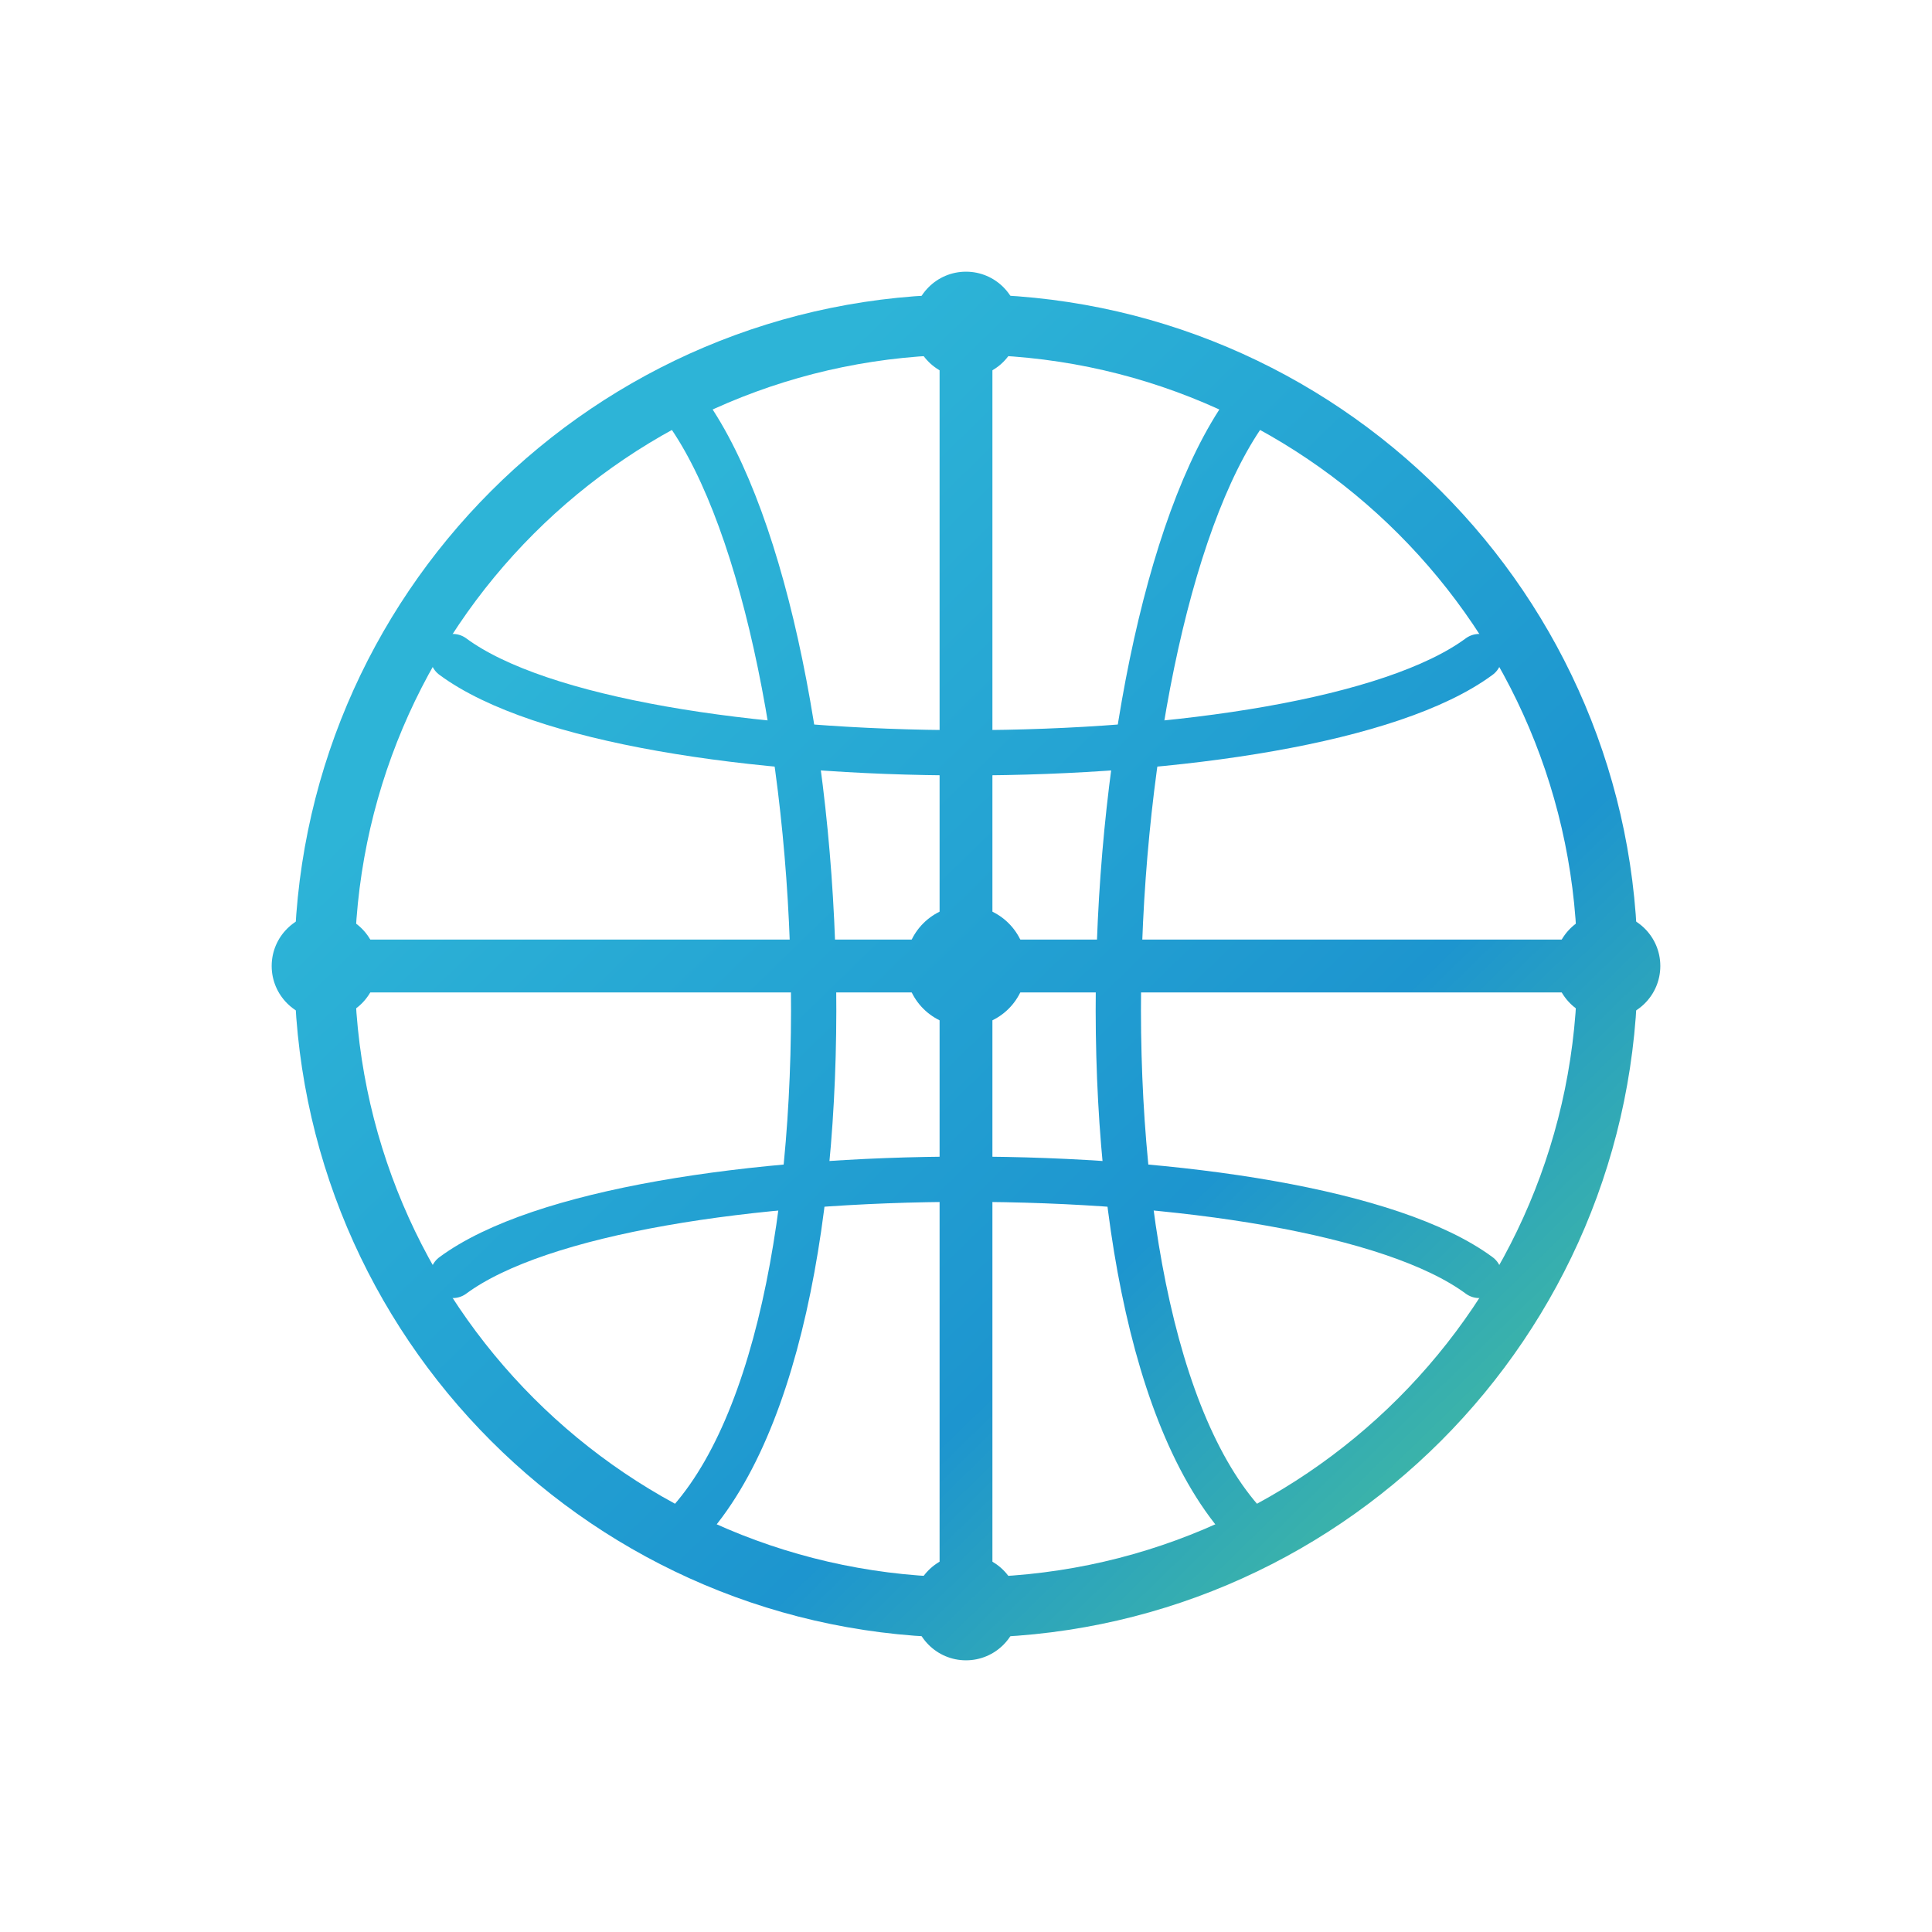
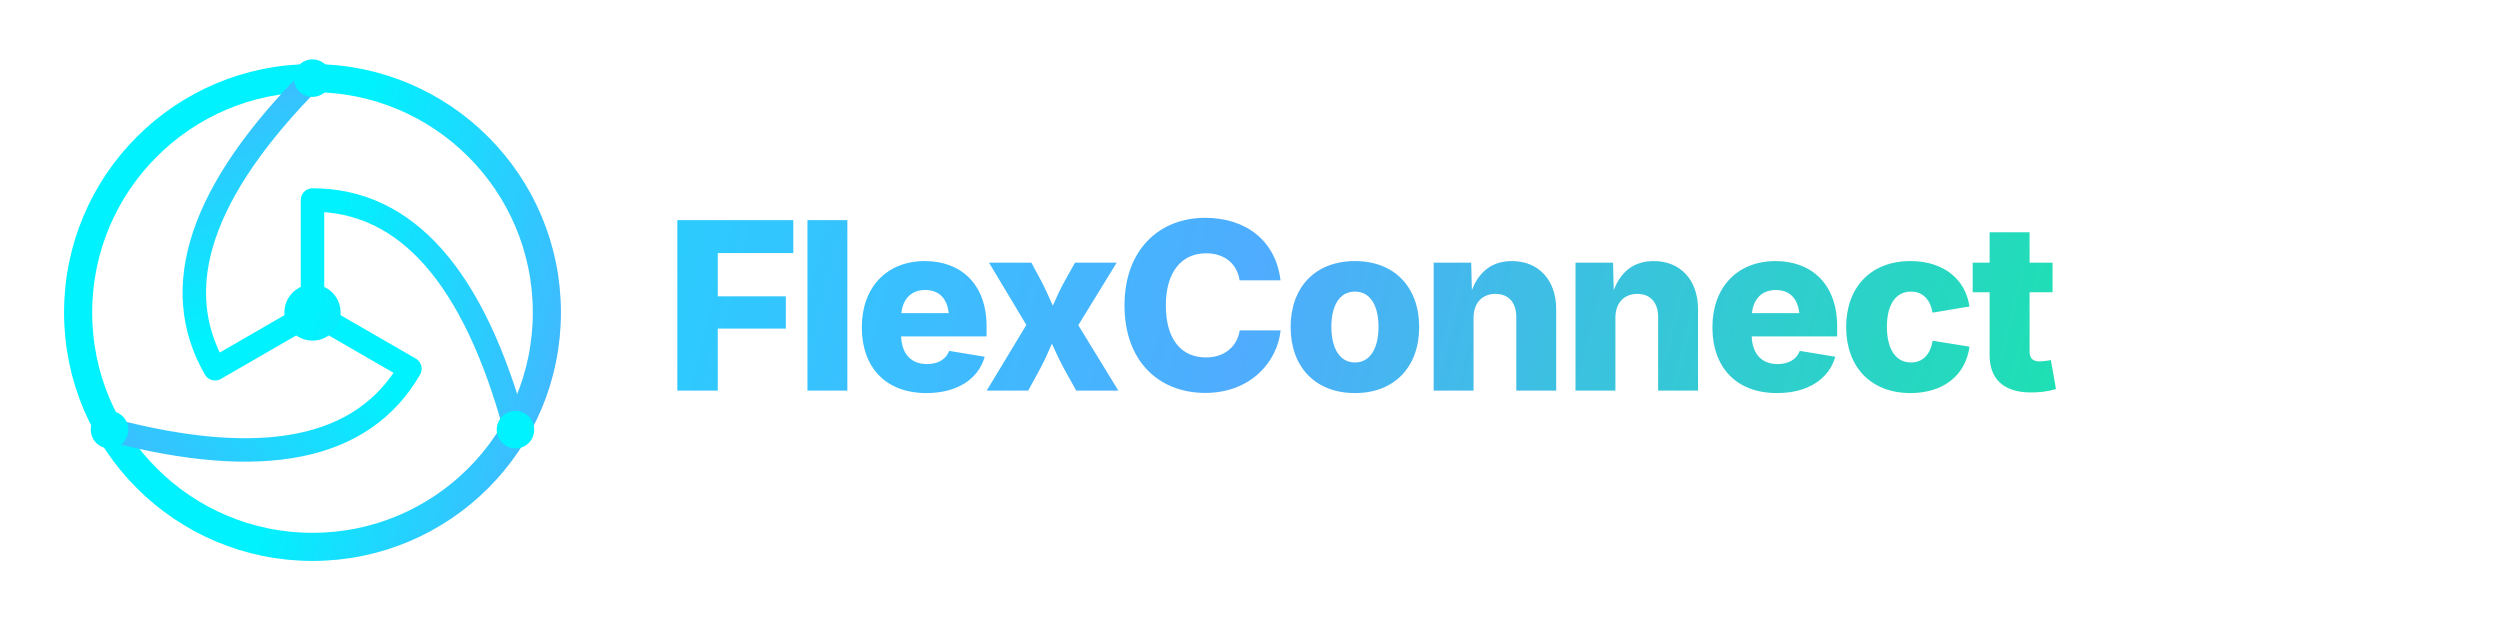
- <svg xmlns="http://www.w3.org/2000/svg" width="512" height="512" viewBox="0 0 512 512" fill="none">
+ <svg xmlns="http://www.w3.org/2000/svg" width="512" height="128" viewBox="0 0 512 128" fill="none">
  <defs>
-     <linearGradient id="fc-gradient" x1="112" y1="96" x2="400" y2="392" gradientUnits="userSpaceOnUse">
-       <stop stop-color="#2DB4D7" />
-       <stop offset="0.55" stop-color="#1D95CF" />
-       <stop offset="1" stop-color="#59D184" />
+     <linearGradient id="fc-gradient" x1="0" y1="0" x2="512" y2="128" gradientUnits="userSpaceOnUse">
+       <stop stop-color="#00F2FE" />
+       <stop offset="0.5" stop-color="#4FACFE" />
+       <stop offset="1" stop-color="#00FF87" />
    </linearGradient>
  </defs>
-   <g transform="translate(52 52)" stroke="url(#fc-gradient)" stroke-linecap="round" stroke-linejoin="round">
-     <circle cx="204" cy="204" r="170" stroke-width="16" />
-     <path d="M34 204H374" stroke-width="14" />
-     <path d="M68 122C114 156 294 156 340 122" stroke-width="12" />
-     <path d="M68 286C114 252 294 252 340 286" stroke-width="12" />
-     <path d="M204 34V374" stroke-width="14" />
-     <path d="M126 52C170 102 182 306 126 356" stroke-width="12" />
-     <path d="M282 52C238 102 226 306 282 356" stroke-width="12" />
-     <circle cx="204" cy="34" r="14" fill="url(#fc-gradient)" stroke="none" />
-     <circle cx="204" cy="204" r="16" fill="url(#fc-gradient)" stroke="none" />
-     <circle cx="204" cy="374" r="14" fill="url(#fc-gradient)" stroke="none" />
-     <circle cx="34" cy="204" r="14" fill="url(#fc-gradient)" stroke="none" />
-     <circle cx="374" cy="204" r="14" fill="url(#fc-gradient)" stroke="none" />
+   <g transform="translate(64 64) scale(0.24)">
+     <circle cx="0" cy="0" r="200" stroke="url(#fc-gradient)" stroke-width="24" fill="none" />
+     <g stroke="url(#fc-gradient)" stroke-width="20" stroke-linecap="round" stroke-linejoin="round" fill="none">
+       <path d="M 0 0 L 0 -96 Q 120 -96 173.2 100" />
+       <path d="M 0 0 L 0 -96 Q 120 -96 173.2 100" transform="rotate(120)" />
+       <path d="M 0 0 L 0 -96 Q 120 -96 173.2 100" transform="rotate(240)" />
+     </g>
+     <g fill="url(#fc-gradient)" stroke="none">
+       <circle cx="0" cy="-200" r="16" />
+       <circle cx="0" cy="-200" r="16" transform="rotate(120)" />
+       <circle cx="0" cy="-200" r="16" transform="rotate(240)" />
+       <circle cx="0" cy="0" r="24" />
+     </g>
  </g>
+   <text x="136" y="80" fill="url(#fc-gradient)" font-family="Inter, system-ui, -apple-system, sans-serif" font-size="48" font-weight="800" letter-spacing="-0.03em">FlexConnect</text>
</svg>
